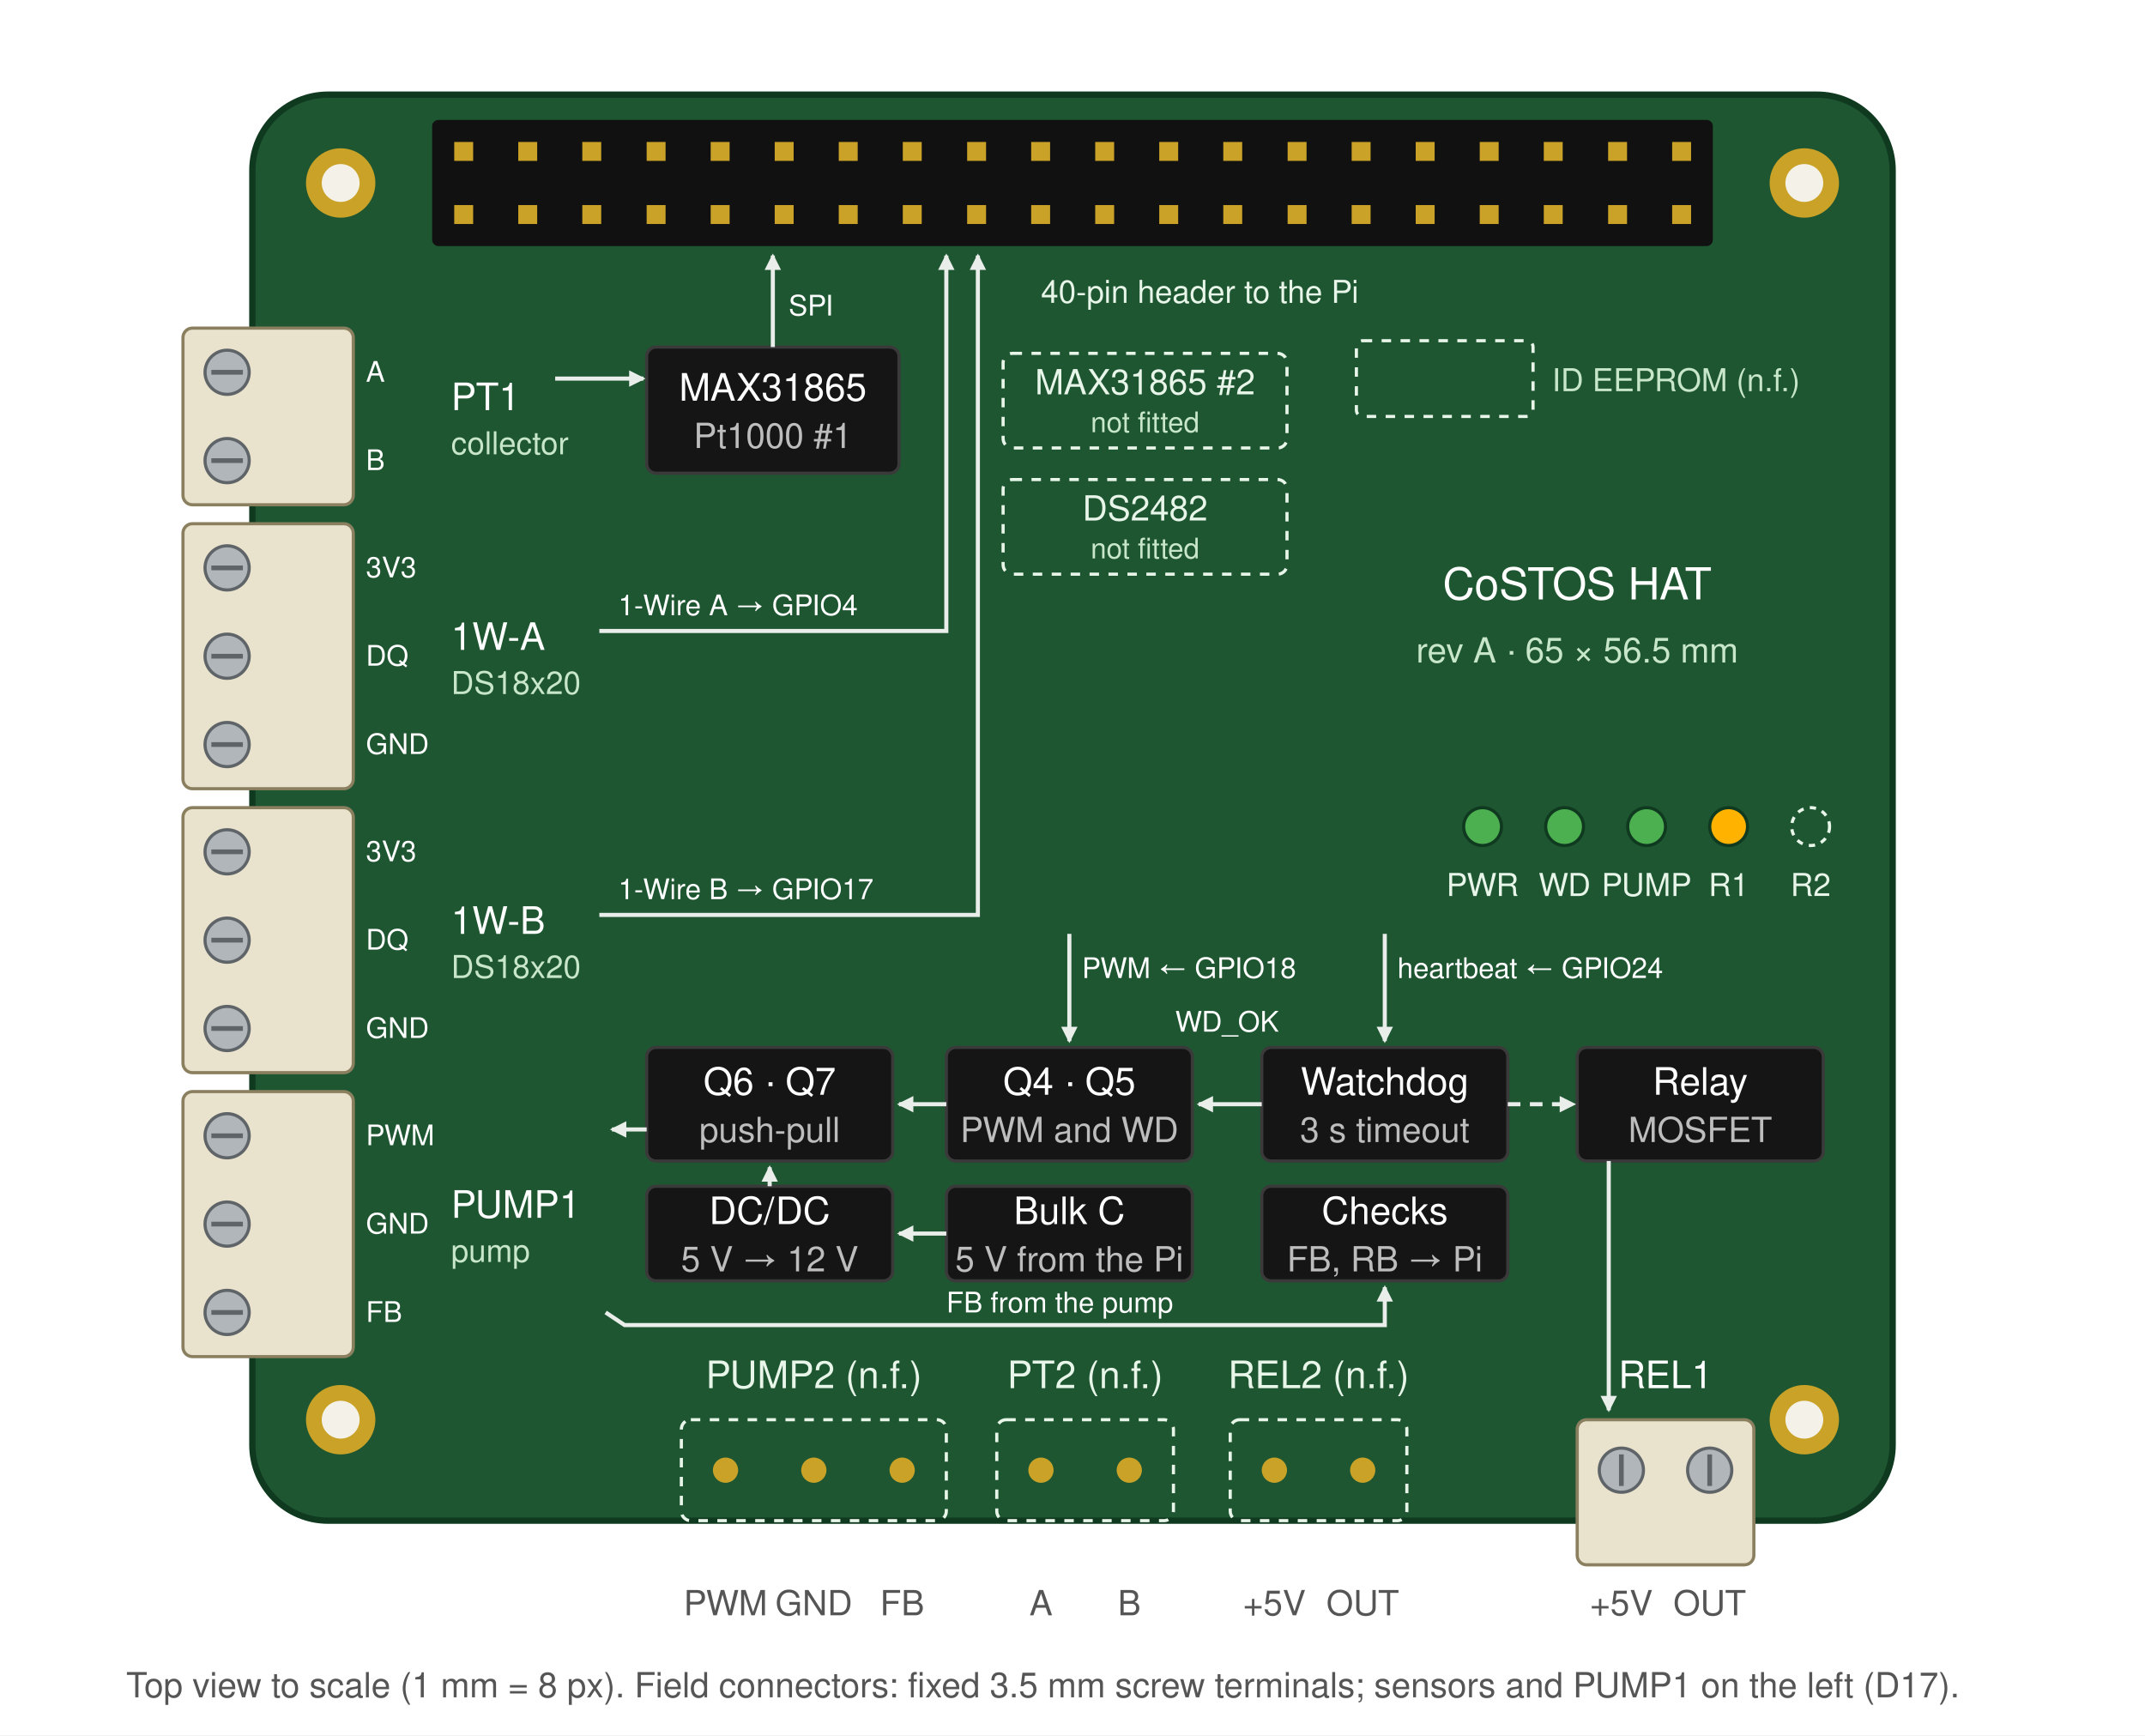
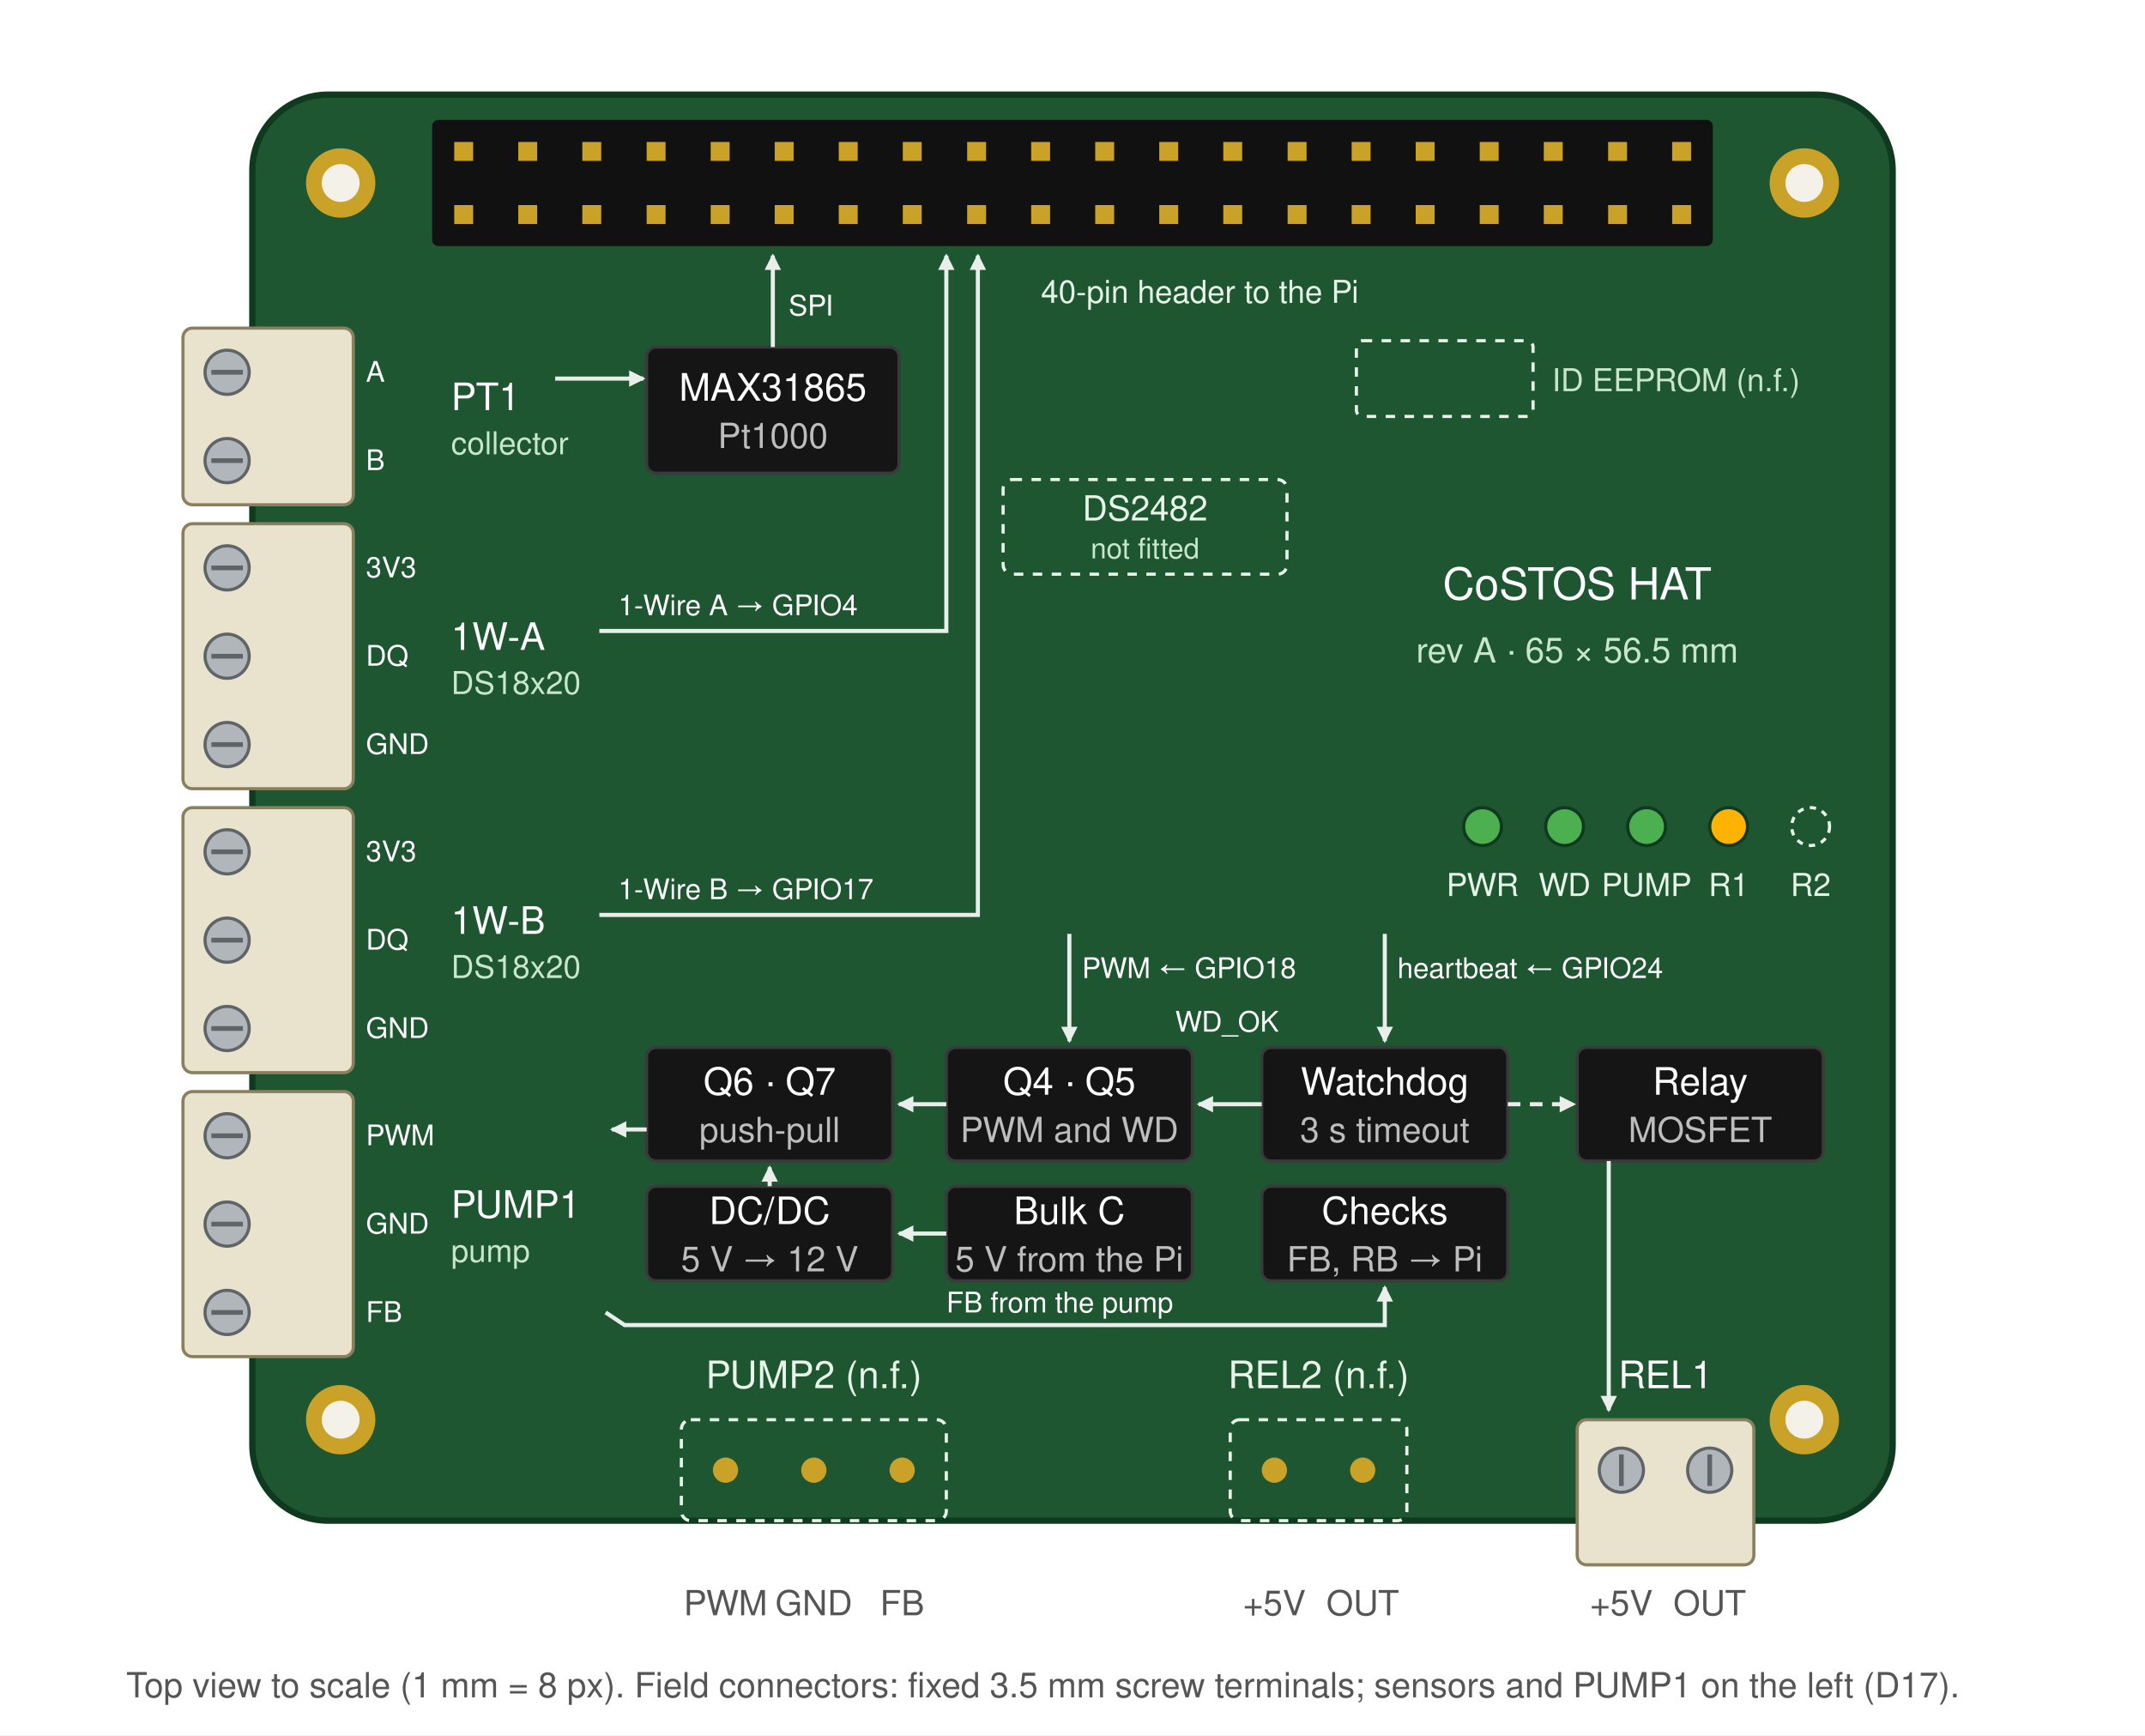
<svg xmlns="http://www.w3.org/2000/svg" width="680" height="550" viewBox="0 0 680 550" font-family="Helvetica, Arial, sans-serif">
  <rect width="680" height="550" fill="white" />
  <rect x="80" y="30" width="520" height="452" rx="24" fill="#1E5631" stroke="#0F3A20" stroke-width="2" />
  <circle cx="108" cy="58" r="11" fill="#C9A227" />
  <circle cx="108" cy="58" r="6" fill="#F4F1E8" />
  <circle cx="572" cy="58" r="11" fill="#C9A227" />
  <circle cx="572" cy="58" r="6" fill="#F4F1E8" />
  <circle cx="108" cy="450" r="11" fill="#C9A227" />
  <circle cx="108" cy="450" r="6" fill="#F4F1E8" />
  <circle cx="572" cy="450" r="11" fill="#C9A227" />
  <circle cx="572" cy="450" r="6" fill="#F4F1E8" />
  <rect x="137" y="38" width="406" height="40" rx="2" fill="#111111" />
  <rect x="144.0" y="45" width="6" height="6" fill="#C9A227" />
  <rect x="144.0" y="65" width="6" height="6" fill="#C9A227" />
  <rect x="164.3" y="45" width="6" height="6" fill="#C9A227" />
  <rect x="164.3" y="65" width="6" height="6" fill="#C9A227" />
  <rect x="184.6" y="45" width="6" height="6" fill="#C9A227" />
  <rect x="184.6" y="65" width="6" height="6" fill="#C9A227" />
  <rect x="205.0" y="45" width="6" height="6" fill="#C9A227" />
  <rect x="205.0" y="65" width="6" height="6" fill="#C9A227" />
  <rect x="225.3" y="45" width="6" height="6" fill="#C9A227" />
  <rect x="225.3" y="65" width="6" height="6" fill="#C9A227" />
  <rect x="245.6" y="45" width="6" height="6" fill="#C9A227" />
  <rect x="245.6" y="65" width="6" height="6" fill="#C9A227" />
  <rect x="265.9" y="45" width="6" height="6" fill="#C9A227" />
  <rect x="265.9" y="65" width="6" height="6" fill="#C9A227" />
  <rect x="286.2" y="45" width="6" height="6" fill="#C9A227" />
  <rect x="286.2" y="65" width="6" height="6" fill="#C9A227" />
  <rect x="306.6" y="45" width="6" height="6" fill="#C9A227" />
  <rect x="306.6" y="65" width="6" height="6" fill="#C9A227" />
  <rect x="326.9" y="45" width="6" height="6" fill="#C9A227" />
  <rect x="326.9" y="65" width="6" height="6" fill="#C9A227" />
  <rect x="347.2" y="45" width="6" height="6" fill="#C9A227" />
  <rect x="347.2" y="65" width="6" height="6" fill="#C9A227" />
  <rect x="367.5" y="45" width="6" height="6" fill="#C9A227" />
  <rect x="367.5" y="65" width="6" height="6" fill="#C9A227" />
  <rect x="387.8" y="45" width="6" height="6" fill="#C9A227" />
  <rect x="387.8" y="65" width="6" height="6" fill="#C9A227" />
  <rect x="408.2" y="45" width="6" height="6" fill="#C9A227" />
  <rect x="408.2" y="65" width="6" height="6" fill="#C9A227" />
  <rect x="428.5" y="45" width="6" height="6" fill="#C9A227" />
  <rect x="428.5" y="65" width="6" height="6" fill="#C9A227" />
  <rect x="448.8" y="45" width="6" height="6" fill="#C9A227" />
  <rect x="448.8" y="65" width="6" height="6" fill="#C9A227" />
  <rect x="469.1" y="45" width="6" height="6" fill="#C9A227" />
  <rect x="469.1" y="65" width="6" height="6" fill="#C9A227" />
  <rect x="489.4" y="45" width="6" height="6" fill="#C9A227" />
  <rect x="489.4" y="65" width="6" height="6" fill="#C9A227" />
  <rect x="509.8" y="45" width="6" height="6" fill="#C9A227" />
  <rect x="509.8" y="65" width="6" height="6" fill="#C9A227" />
  <rect x="530.1" y="45" width="6" height="6" fill="#C9A227" />
  <rect x="530.1" y="65" width="6" height="6" fill="#C9A227" />
  <text class="ts" x="330" y="96" text-anchor="start" style="font-size:10px;font-weight:400;fill:#E8F5E9">40-pin header to the Pi</text>
  <rect x="430" y="108" width="56" height="24" rx="2" fill="none" stroke="#E8F5E9" stroke-width="1" stroke-dasharray="3 3" />
  <text class="ts" x="492" y="124" text-anchor="start" style="font-size:10px;font-weight:400;fill:#C8E6C9">ID EEPROM (n.f.)</text>
  <text class="ts" x="116" y="121" text-anchor="start" style="font-size:9px;font-weight:400;fill:#ffffff">A</text>
  <text class="ts" x="116" y="149" text-anchor="start" style="font-size:9px;font-weight:400;fill:#ffffff">B</text>
  <rect x="58" y="104" width="54" height="56" rx="3" fill="#E9E2CC" stroke="#8A7F5F" stroke-width="1" />
  <circle cx="72" cy="118" r="7" fill="#B0B6BA" stroke="#5F6468" />
  <line x1="67" y1="118" x2="77" y2="118" stroke="#5F6468" stroke-width="1.5" />
  <circle cx="72" cy="146" r="7" fill="#B0B6BA" stroke="#5F6468" />
  <line x1="67" y1="146" x2="77" y2="146" stroke="#5F6468" stroke-width="1.5" />
  <text class="th" x="143" y="130.0" text-anchor="start" style="font-size:12px;font-weight:500;fill:#ffffff">PT1</text>
  <text class="ts" x="143" y="144.0" text-anchor="start" style="font-size:10px;font-weight:400;fill:#C8E6C9">collector</text>
  <text class="ts" x="116" y="183" text-anchor="start" style="font-size:9px;font-weight:400;fill:#ffffff">3V3</text>
  <text class="ts" x="116" y="211" text-anchor="start" style="font-size:9px;font-weight:400;fill:#ffffff">DQ</text>
  <text class="ts" x="116" y="239" text-anchor="start" style="font-size:9px;font-weight:400;fill:#ffffff">GND</text>
  <rect x="58" y="166" width="54" height="84" rx="3" fill="#E9E2CC" stroke="#8A7F5F" stroke-width="1" />
  <circle cx="72" cy="180" r="7" fill="#B0B6BA" stroke="#5F6468" />
  <line x1="67" y1="180" x2="77" y2="180" stroke="#5F6468" stroke-width="1.5" />
  <circle cx="72" cy="208" r="7" fill="#B0B6BA" stroke="#5F6468" />
  <line x1="67" y1="208" x2="77" y2="208" stroke="#5F6468" stroke-width="1.5" />
  <circle cx="72" cy="236" r="7" fill="#B0B6BA" stroke="#5F6468" />
  <line x1="67" y1="236" x2="77" y2="236" stroke="#5F6468" stroke-width="1.5" />
  <text class="th" x="143" y="206.0" text-anchor="start" style="font-size:12px;font-weight:500;fill:#ffffff">1W-A</text>
  <text class="ts" x="143" y="220.0" text-anchor="start" style="font-size:10px;font-weight:400;fill:#C8E6C9">DS18x20</text>
  <text class="ts" x="116" y="273" text-anchor="start" style="font-size:9px;font-weight:400;fill:#ffffff">3V3</text>
  <text class="ts" x="116" y="301" text-anchor="start" style="font-size:9px;font-weight:400;fill:#ffffff">DQ</text>
  <text class="ts" x="116" y="329" text-anchor="start" style="font-size:9px;font-weight:400;fill:#ffffff">GND</text>
  <rect x="58" y="256" width="54" height="84" rx="3" fill="#E9E2CC" stroke="#8A7F5F" stroke-width="1" />
  <circle cx="72" cy="270" r="7" fill="#B0B6BA" stroke="#5F6468" />
  <line x1="67" y1="270" x2="77" y2="270" stroke="#5F6468" stroke-width="1.5" />
  <circle cx="72" cy="298" r="7" fill="#B0B6BA" stroke="#5F6468" />
  <line x1="67" y1="298" x2="77" y2="298" stroke="#5F6468" stroke-width="1.5" />
  <circle cx="72" cy="326" r="7" fill="#B0B6BA" stroke="#5F6468" />
  <line x1="67" y1="326" x2="77" y2="326" stroke="#5F6468" stroke-width="1.5" />
  <text class="th" x="143" y="296.0" text-anchor="start" style="font-size:12px;font-weight:500;fill:#ffffff">1W-B</text>
  <text class="ts" x="143" y="310.0" text-anchor="start" style="font-size:10px;font-weight:400;fill:#C8E6C9">DS18x20</text>
  <text class="ts" x="116" y="363" text-anchor="start" style="font-size:9px;font-weight:400;fill:#ffffff">PWM</text>
  <text class="ts" x="116" y="391" text-anchor="start" style="font-size:9px;font-weight:400;fill:#ffffff">GND</text>
  <text class="ts" x="116" y="419" text-anchor="start" style="font-size:9px;font-weight:400;fill:#ffffff">FB</text>
  <rect x="58" y="346" width="54" height="84" rx="3" fill="#E9E2CC" stroke="#8A7F5F" stroke-width="1" />
  <circle cx="72" cy="360" r="7" fill="#B0B6BA" stroke="#5F6468" />
  <line x1="67" y1="360" x2="77" y2="360" stroke="#5F6468" stroke-width="1.5" />
  <circle cx="72" cy="388" r="7" fill="#B0B6BA" stroke="#5F6468" />
  <line x1="67" y1="388" x2="77" y2="388" stroke="#5F6468" stroke-width="1.5" />
  <circle cx="72" cy="416" r="7" fill="#B0B6BA" stroke="#5F6468" />
  <line x1="67" y1="416" x2="77" y2="416" stroke="#5F6468" stroke-width="1.5" />
  <text class="th" x="143" y="386.0" text-anchor="start" style="font-size:12px;font-weight:500;fill:#ffffff">PUMP1</text>
  <text class="ts" x="143" y="400.0" text-anchor="start" style="font-size:10px;font-weight:400;fill:#C8E6C9">pump</text>
  <rect x="216" y="450" width="84" height="32" rx="3" fill="none" stroke="#E8F5E9" stroke-width="1" stroke-dasharray="3 3" />
  <circle cx="230" cy="466" r="4" fill="#C9A227" />
  <text class="ts" x="230" y="512" text-anchor="middle" style="font-size:11px;font-weight:400;fill:#555555">PWM</text>
  <circle cx="258" cy="466" r="4" fill="#C9A227" />
  <text class="ts" x="258" y="512" text-anchor="middle" style="font-size:11px;font-weight:400;fill:#555555">GND</text>
  <circle cx="286" cy="466" r="4" fill="#C9A227" />
  <text class="ts" x="286" y="512" text-anchor="middle" style="font-size:11px;font-weight:400;fill:#555555">FB</text>
  <text class="th" x="258.0" y="440" text-anchor="middle" style="font-size:12px;font-weight:500;fill:#E8F5E9">PUMP2 (n.f.)</text>
-   <rect x="316" y="450" width="56" height="32" rx="3" fill="none" stroke="#E8F5E9" stroke-width="1" stroke-dasharray="3 3" />
-   <circle cx="330" cy="466" r="4" fill="#C9A227" />
-   <text class="ts" x="330" y="512" text-anchor="middle" style="font-size:11px;font-weight:400;fill:#555555">A</text>
-   <circle cx="358" cy="466" r="4" fill="#C9A227" />
-   <text class="ts" x="358" y="512" text-anchor="middle" style="font-size:11px;font-weight:400;fill:#555555">B</text>
-   <text class="th" x="344.0" y="440" text-anchor="middle" style="font-size:12px;font-weight:500;fill:#E8F5E9">PT2 (n.f.)</text>
  <rect x="390" y="450" width="56" height="32" rx="3" fill="none" stroke="#E8F5E9" stroke-width="1" stroke-dasharray="3 3" />
  <circle cx="404" cy="466" r="4" fill="#C9A227" />
  <text class="ts" x="404" y="512" text-anchor="middle" style="font-size:11px;font-weight:400;fill:#555555">+5V</text>
  <circle cx="432" cy="466" r="4" fill="#C9A227" />
  <text class="ts" x="432" y="512" text-anchor="middle" style="font-size:11px;font-weight:400;fill:#555555">OUT</text>
  <text class="th" x="418.0" y="440" text-anchor="middle" style="font-size:12px;font-weight:500;fill:#E8F5E9">REL2 (n.f.)</text>
  <rect x="500" y="450" width="56" height="46" rx="3" fill="#E9E2CC" stroke="#8A7F5F" stroke-width="1" />
  <circle cx="514" cy="466" r="7" fill="#B0B6BA" stroke="#5F6468" />
  <line x1="514" y1="461" x2="514" y2="471" stroke="#5F6468" stroke-width="1.5" />
  <text class="ts" x="514" y="512" text-anchor="middle" style="font-size:11px;font-weight:400;fill:#555555">+5V</text>
  <circle cx="542" cy="466" r="7" fill="#B0B6BA" stroke="#5F6468" />
  <line x1="542" y1="461" x2="542" y2="471" stroke="#5F6468" stroke-width="1.5" />
  <text class="ts" x="542" y="512" text-anchor="middle" style="font-size:11px;font-weight:400;fill:#555555">OUT</text>
  <text class="th" x="528.0" y="440" text-anchor="middle" style="font-size:12px;font-weight:500;fill:#ffffff">REL1</text>
  <defs>
    <marker id="fa" viewBox="0 0 10 10" refX="8" refY="5" markerWidth="5" markerHeight="5" orient="auto-start-reverse">
      <path d="M1 1L9 5L1 9Z" fill="#ffffff" />
    </marker>
  </defs>
  <rect x="205" y="110" width="80" height="40" rx="3" fill="#151515" stroke="#3a3a3a" stroke-width="1" />
  <text class="th" x="245.0" y="127.0" text-anchor="middle" style="font-size:12px;font-weight:500;fill:#ffffff">MAX31865</text>
-   <text class="ts" x="245.0" y="142.0" text-anchor="middle" style="font-size:11px;font-weight:400;fill:#bdbdbd">Pt1000 #1</text>
+   <text class="ts" x="245.0" y="142.0" text-anchor="middle" style="font-size:11px;font-weight:400;fill:#bdbdbd">Pt1000</text>
  <polyline points="176,120 204,120" fill="none" stroke="#ffffff" stroke-width="1.3" opacity="0.9" marker-end="url(#fa)" />
  <polyline points="245,110 245,81" fill="none" stroke="#ffffff" stroke-width="1.3" opacity="0.9" marker-end="url(#fa)" />
  <text class="ts" x="250" y="100" text-anchor="start" style="font-size:9px;font-weight:400;fill:#FFFFFF">SPI</text>
-   <rect x="318" y="112" width="90" height="30" rx="3" fill="none" stroke="#E8F5E9" stroke-width="1" stroke-dasharray="3 3" />
-   <text class="th" x="363.0" y="125.0" text-anchor="middle" style="font-size:11px;font-weight:500;fill:#E8F5E9">MAX31865 #2</text>
-   <text class="ts" x="363.0" y="137.0" text-anchor="middle" style="font-size:9px;font-weight:400;fill:#C8E6C9">not fitted</text>
  <rect x="318" y="152" width="90" height="30" rx="3" fill="none" stroke="#E8F5E9" stroke-width="1" stroke-dasharray="3 3" />
  <text class="th" x="363.0" y="165.0" text-anchor="middle" style="font-size:11px;font-weight:500;fill:#E8F5E9">DS2482</text>
  <text class="ts" x="363.0" y="177.0" text-anchor="middle" style="font-size:9px;font-weight:400;fill:#C8E6C9">not fitted</text>
  <polyline points="190,200 300,200 300,81" fill="none" stroke="#ffffff" stroke-width="1.3" opacity="0.9" marker-end="url(#fa)" />
  <text class="ts" x="196" y="195" text-anchor="start" style="font-size:9px;font-weight:400;fill:#FFFFFF">1-Wire A → GPIO4</text>
  <polyline points="190,290 310,290 310,81" fill="none" stroke="#ffffff" stroke-width="1.3" opacity="0.9" marker-end="url(#fa)" />
  <text class="ts" x="196" y="285" text-anchor="start" style="font-size:9px;font-weight:400;fill:#FFFFFF">1-Wire B → GPIO17</text>
  <rect x="205" y="332" width="78" height="36" rx="3" fill="#151515" stroke="#3a3a3a" stroke-width="1" />
  <text class="th" x="244.0" y="347.0" text-anchor="middle" style="font-size:12px;font-weight:500;fill:#ffffff">Q6 · Q7</text>
  <text class="ts" x="244.0" y="362.0" text-anchor="middle" style="font-size:11px;font-weight:400;fill:#bdbdbd">push-pull</text>
  <rect x="300" y="332" width="78" height="36" rx="3" fill="#151515" stroke="#3a3a3a" stroke-width="1" />
  <text class="th" x="339.0" y="347.0" text-anchor="middle" style="font-size:12px;font-weight:500;fill:#ffffff">Q4 · Q5</text>
  <text class="ts" x="339.0" y="362.0" text-anchor="middle" style="font-size:11px;font-weight:400;fill:#bdbdbd">PWM and WD</text>
  <rect x="400" y="332" width="78" height="36" rx="3" fill="#151515" stroke="#3a3a3a" stroke-width="1" />
  <text class="th" x="439.0" y="347.0" text-anchor="middle" style="font-size:12px;font-weight:500;fill:#ffffff">Watchdog</text>
  <text class="ts" x="439.0" y="362.0" text-anchor="middle" style="font-size:11px;font-weight:400;fill:#bdbdbd">3 s timeout</text>
  <polyline points="339,296 339,330" fill="none" stroke="#ffffff" stroke-width="1.3" opacity="0.9" marker-end="url(#fa)" />
  <text class="ts" x="343" y="310" text-anchor="start" style="font-size:9px;font-weight:400;fill:#FFFFFF">PWM ← GPIO18</text>
  <polyline points="439,296 439,330" fill="none" stroke="#ffffff" stroke-width="1.3" opacity="0.9" marker-end="url(#fa)" />
  <text class="ts" x="443" y="310" text-anchor="start" style="font-size:9px;font-weight:400;fill:#FFFFFF">heartbeat ← GPIO24</text>
  <polyline points="400,350 380,350" fill="none" stroke="#ffffff" stroke-width="1.3" opacity="0.9" marker-end="url(#fa)" />
  <text class="ts" x="389" y="327" text-anchor="middle" style="font-size:9px;font-weight:400;fill:#FFFFFF">WD_OK</text>
  <polyline points="300,350 285,350" fill="none" stroke="#ffffff" stroke-width="1.3" opacity="0.9" marker-end="url(#fa)" />
  <polyline points="205,358 194,358" fill="none" stroke="#ffffff" stroke-width="1.3" opacity="0.9" marker-end="url(#fa)" />
  <rect x="300" y="376" width="78" height="30" rx="3" fill="#151515" stroke="#3a3a3a" stroke-width="1" />
  <text class="th" x="339.0" y="388.0" text-anchor="middle" style="font-size:12px;font-weight:500;fill:#ffffff">Bulk C</text>
  <text class="ts" x="339.0" y="403.0" text-anchor="middle" style="font-size:11px;font-weight:400;fill:#bdbdbd">5 V from the Pi</text>
  <rect x="400" y="376" width="78" height="30" rx="3" fill="#151515" stroke="#3a3a3a" stroke-width="1" />
  <text class="th" x="439.0" y="388.0" text-anchor="middle" style="font-size:12px;font-weight:500;fill:#ffffff">Checks</text>
  <text class="ts" x="439.0" y="403.0" text-anchor="middle" style="font-size:11px;font-weight:400;fill:#bdbdbd">FB, RB → Pi</text>
  <rect x="205" y="376" width="78" height="30" rx="3" fill="#151515" stroke="#3a3a3a" stroke-width="1" />
  <text class="th" x="244.0" y="388.0" text-anchor="middle" style="font-size:12px;font-weight:500;fill:#ffffff">DC/DC</text>
  <text class="ts" x="244.0" y="403.0" text-anchor="middle" style="font-size:11px;font-weight:400;fill:#bdbdbd">5 V → 12 V</text>
  <rect x="500" y="332" width="78" height="36" rx="3" fill="#151515" stroke="#3a3a3a" stroke-width="1" />
  <text class="th" x="539.0" y="347.0" text-anchor="middle" style="font-size:12px;font-weight:500;fill:#ffffff">Relay</text>
  <text class="ts" x="539.0" y="362.0" text-anchor="middle" style="font-size:11px;font-weight:400;fill:#bdbdbd">MOSFET</text>
  <polyline points="300,391 285,391" fill="none" stroke="#ffffff" stroke-width="1.3" opacity="0.9" marker-end="url(#fa)" />
  <polyline points="244,376 244,370" fill="none" stroke="#ffffff" stroke-width="1.3" opacity="0.9" marker-end="url(#fa)" />
  <polyline points="478,350 499,350" fill="none" stroke="#ffffff" stroke-width="1.3" opacity="0.9" stroke-dasharray="4 3" marker-end="url(#fa)" />
  <polyline points="510,368 510,447" fill="none" stroke="#ffffff" stroke-width="1.3" opacity="0.9" marker-end="url(#fa)" />
  <polyline points="192,416 198,420 439,420 439,408" fill="none" stroke="#ffffff" stroke-width="1.3" opacity="0.9" marker-end="url(#fa)" />
  <text class="ts" x="300" y="416" text-anchor="start" style="font-size:9px;font-weight:400;fill:#FFFFFF">FB from the pump</text>
  <circle cx="470" cy="262" r="6" fill="#4CAF50" stroke="#0F3A20" />
  <text class="ts" x="470" y="284" text-anchor="middle" style="font-size:10px;font-weight:400;fill:#E8F5E9">PWR</text>
  <circle cx="496" cy="262" r="6" fill="#4CAF50" stroke="#0F3A20" />
  <text class="ts" x="496" y="284" text-anchor="middle" style="font-size:10px;font-weight:400;fill:#E8F5E9">WD</text>
  <circle cx="522" cy="262" r="6" fill="#4CAF50" stroke="#0F3A20" />
  <text class="ts" x="522" y="284" text-anchor="middle" style="font-size:10px;font-weight:400;fill:#E8F5E9">PUMP</text>
  <circle cx="548" cy="262" r="6" fill="#FFB300" stroke="#0F3A20" />
  <text class="ts" x="548" y="284" text-anchor="middle" style="font-size:10px;font-weight:400;fill:#E8F5E9">R1</text>
  <circle cx="574" cy="262" r="6" fill="none" stroke="#E8F5E9" stroke-dasharray="2 2" />
  <text class="ts" x="574" y="284" text-anchor="middle" style="font-size:10px;font-weight:400;fill:#E8F5E9">R2</text>
  <text class="th" x="500" y="190" text-anchor="middle" style="font-size:14px;font-weight:500;fill:#ffffff">CoSTOS HAT</text>
  <text class="ts" x="500" y="210" text-anchor="middle" style="font-size:11px;font-weight:400;fill:#C8E6C9">rev A · 65 × 56.5 mm</text>
  <text class="ts" x="40" y="538" text-anchor="start" style="font-size:11px;font-weight:400;fill:#555555">Top view to scale (1 mm = 8 px). Field connectors: fixed 3.5 mm screw terminals; sensors and PUMP1 on the left (D17).</text>
</svg>
